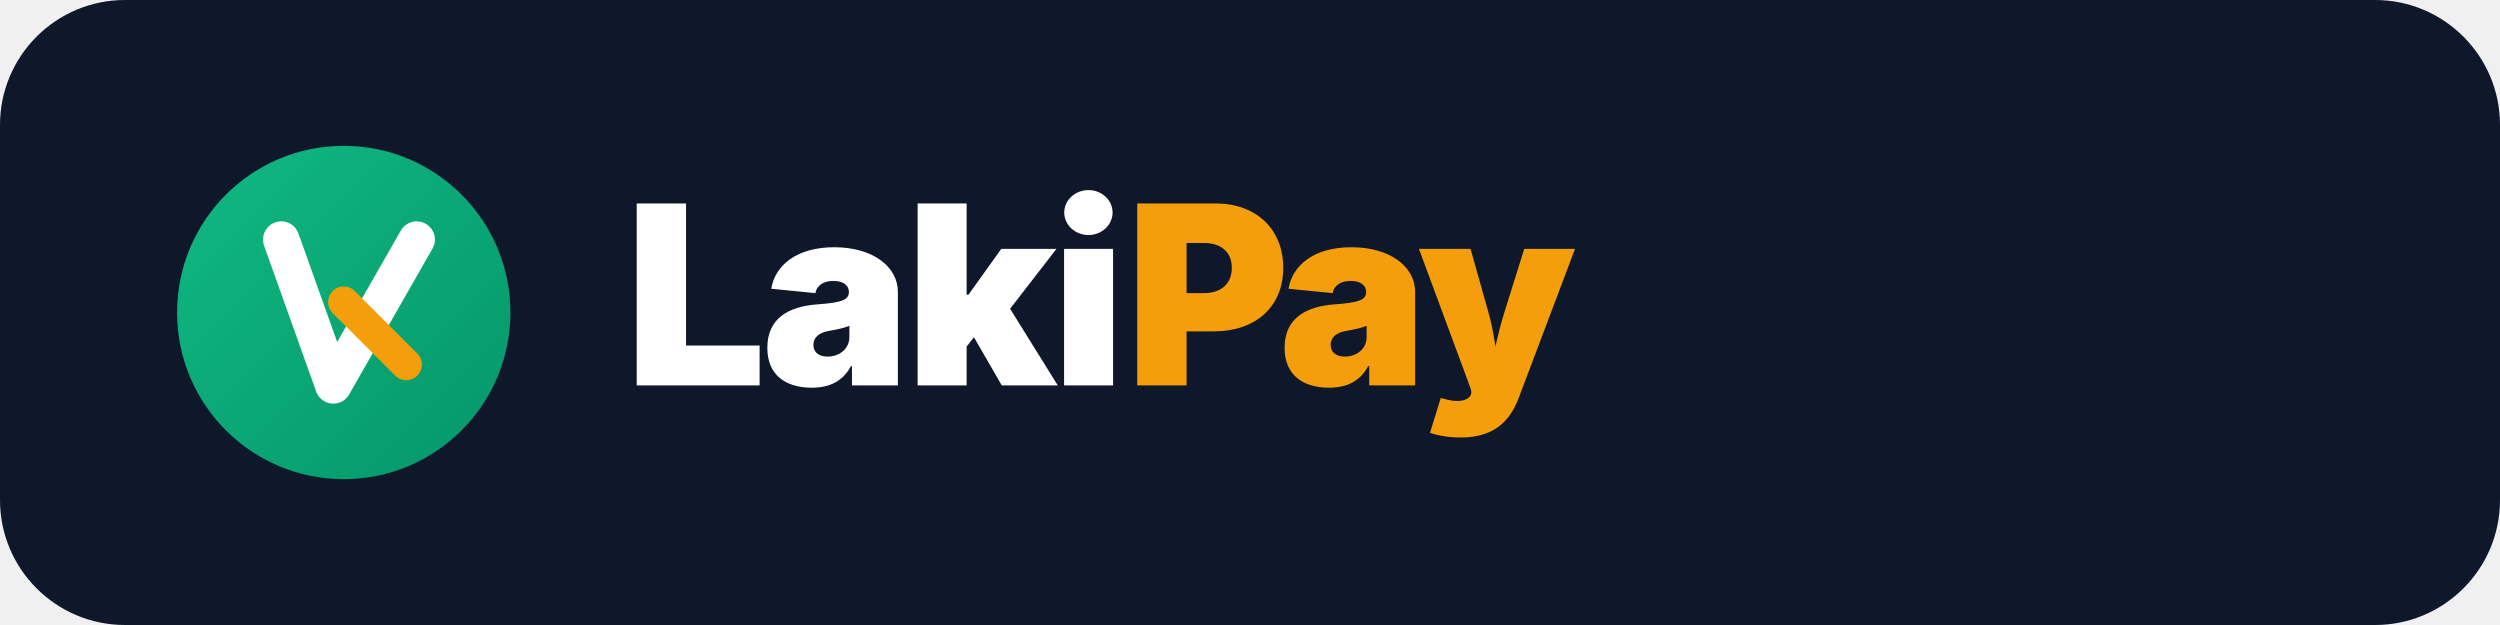
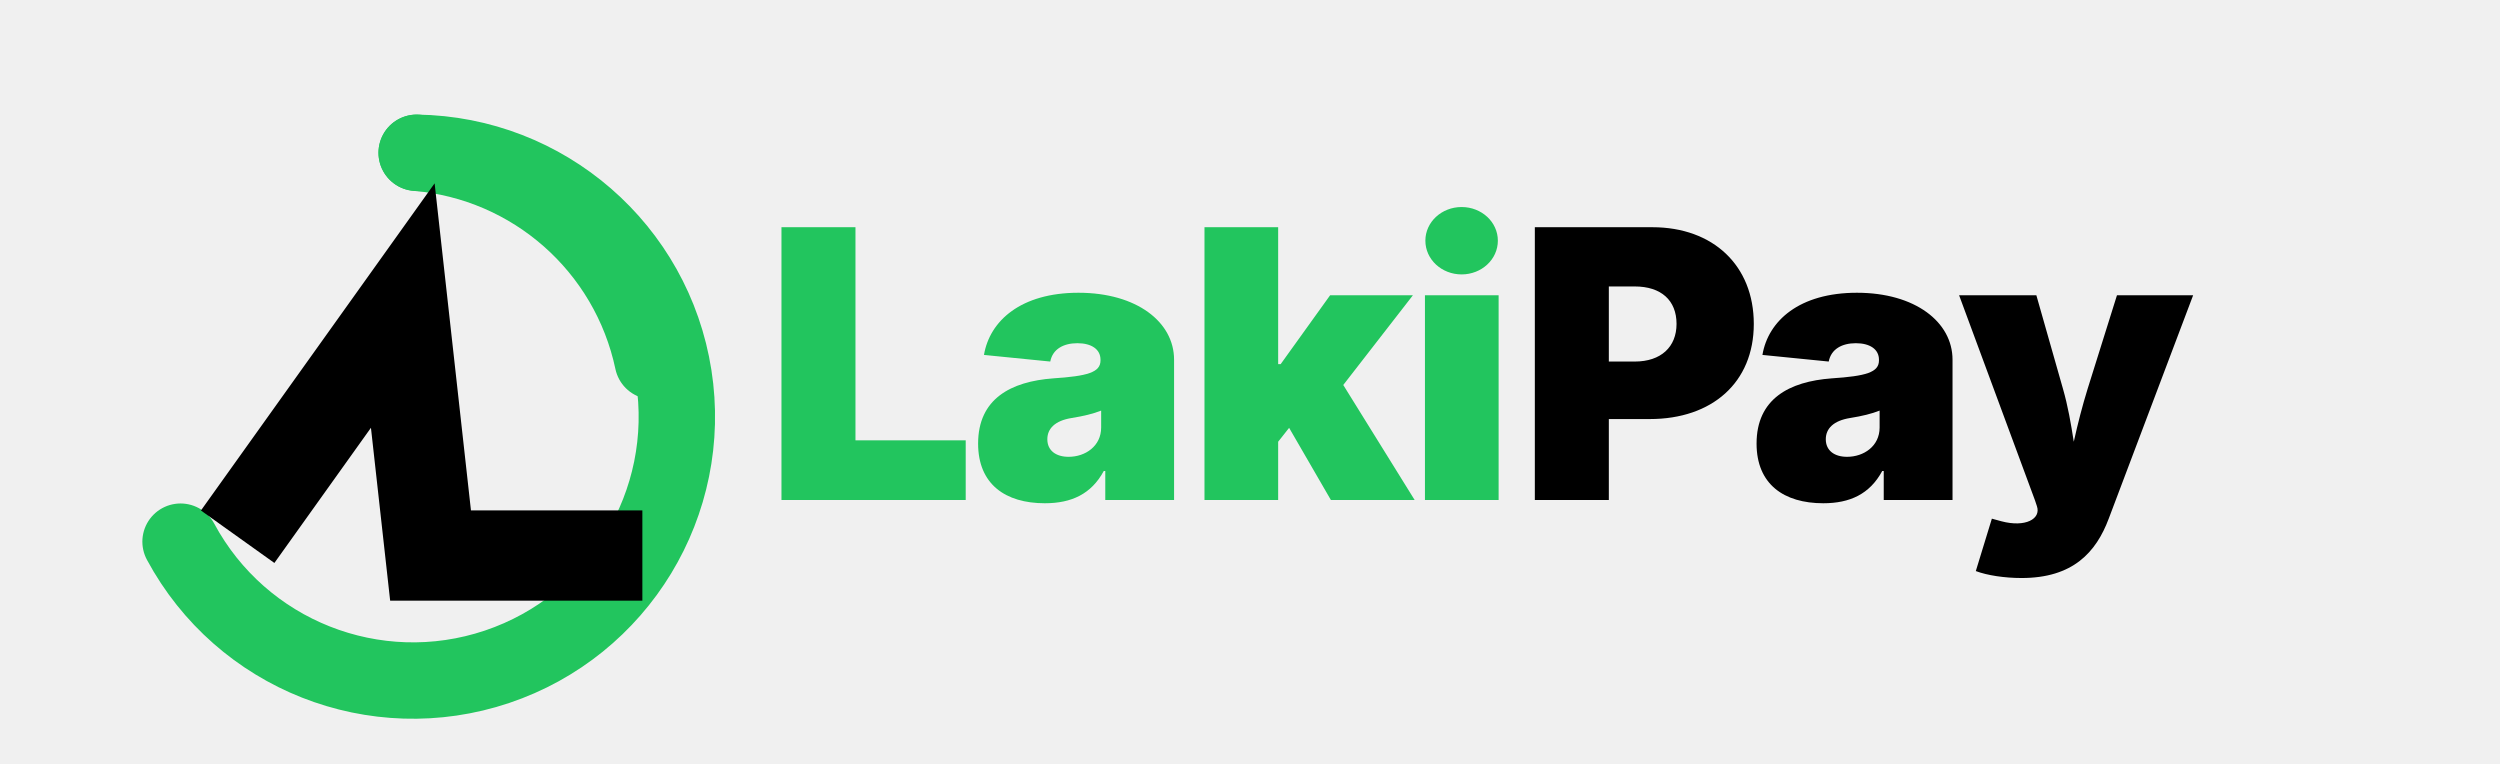
- <svg xmlns="http://www.w3.org/2000/svg" viewBox="0 0 240 60" width="240" height="60">
-   <rect width="240" height="60" rx="12" fill="#0f172a" />
-   <g transform="translate(15, 12)">
-     <circle cx="18" cy="18" r="16" fill="url(#lakipay-grad)" />
-     <path d="M12 11 L17 25 L25 11" fill="none" stroke="#ffffff" stroke-width="3.5" stroke-linecap="round" stroke-linejoin="round" />
-     <path d="M18 17 L24 23" fill="none" stroke="#f59e0b" stroke-width="3" stroke-linecap="round" />
+ <svg xmlns="http://www.w3.org/2000/svg" viewBox="0 0 360 110" width="360" height="110">
+   <g transform="translate(10, 10)">
+     <path d="M 50 12 A 38 38 0 1 1 16 68" fill="none" stroke="#22c55e" stroke-width="11" stroke-linecap="round" />
+     <path d="M 50 12 A 38 38 0 0 1 84 42" fill="none" stroke="#22c55e" stroke-width="11" stroke-linecap="round" />
+     <path d="M 28 62 L 48 34 L 52 70 L 76 70" fill="none" stroke="#000000" stroke-width="13" stroke-linecap="square" stroke-linejoin="miter" />
  </g>
-   <text x="60" y="37" font-family="system-ui, -apple-system, sans-serif" font-weight="900" font-size="24" fill="#ffffff" letter-spacing="-0.5">Laki<tspan fill="#f59e0b">Pay</tspan>
+   <text x="110" y="72" font-family="'Inter', 'Outfit', system-ui, -apple-system, sans-serif" font-weight="900" font-size="54" fill="#22c55e" letter-spacing="-1">Laki<tspan fill="#000000">Pay</tspan>
  </text>
-   <defs>
-     <linearGradient id="lakipay-grad" x1="0%" y1="0%" x2="100%" y2="100%">
-       <stop offset="0%" stop-color="#10b981" />
-       <stop offset="100%" stop-color="#059669" />
-     </linearGradient>
-   </defs>
</svg>
